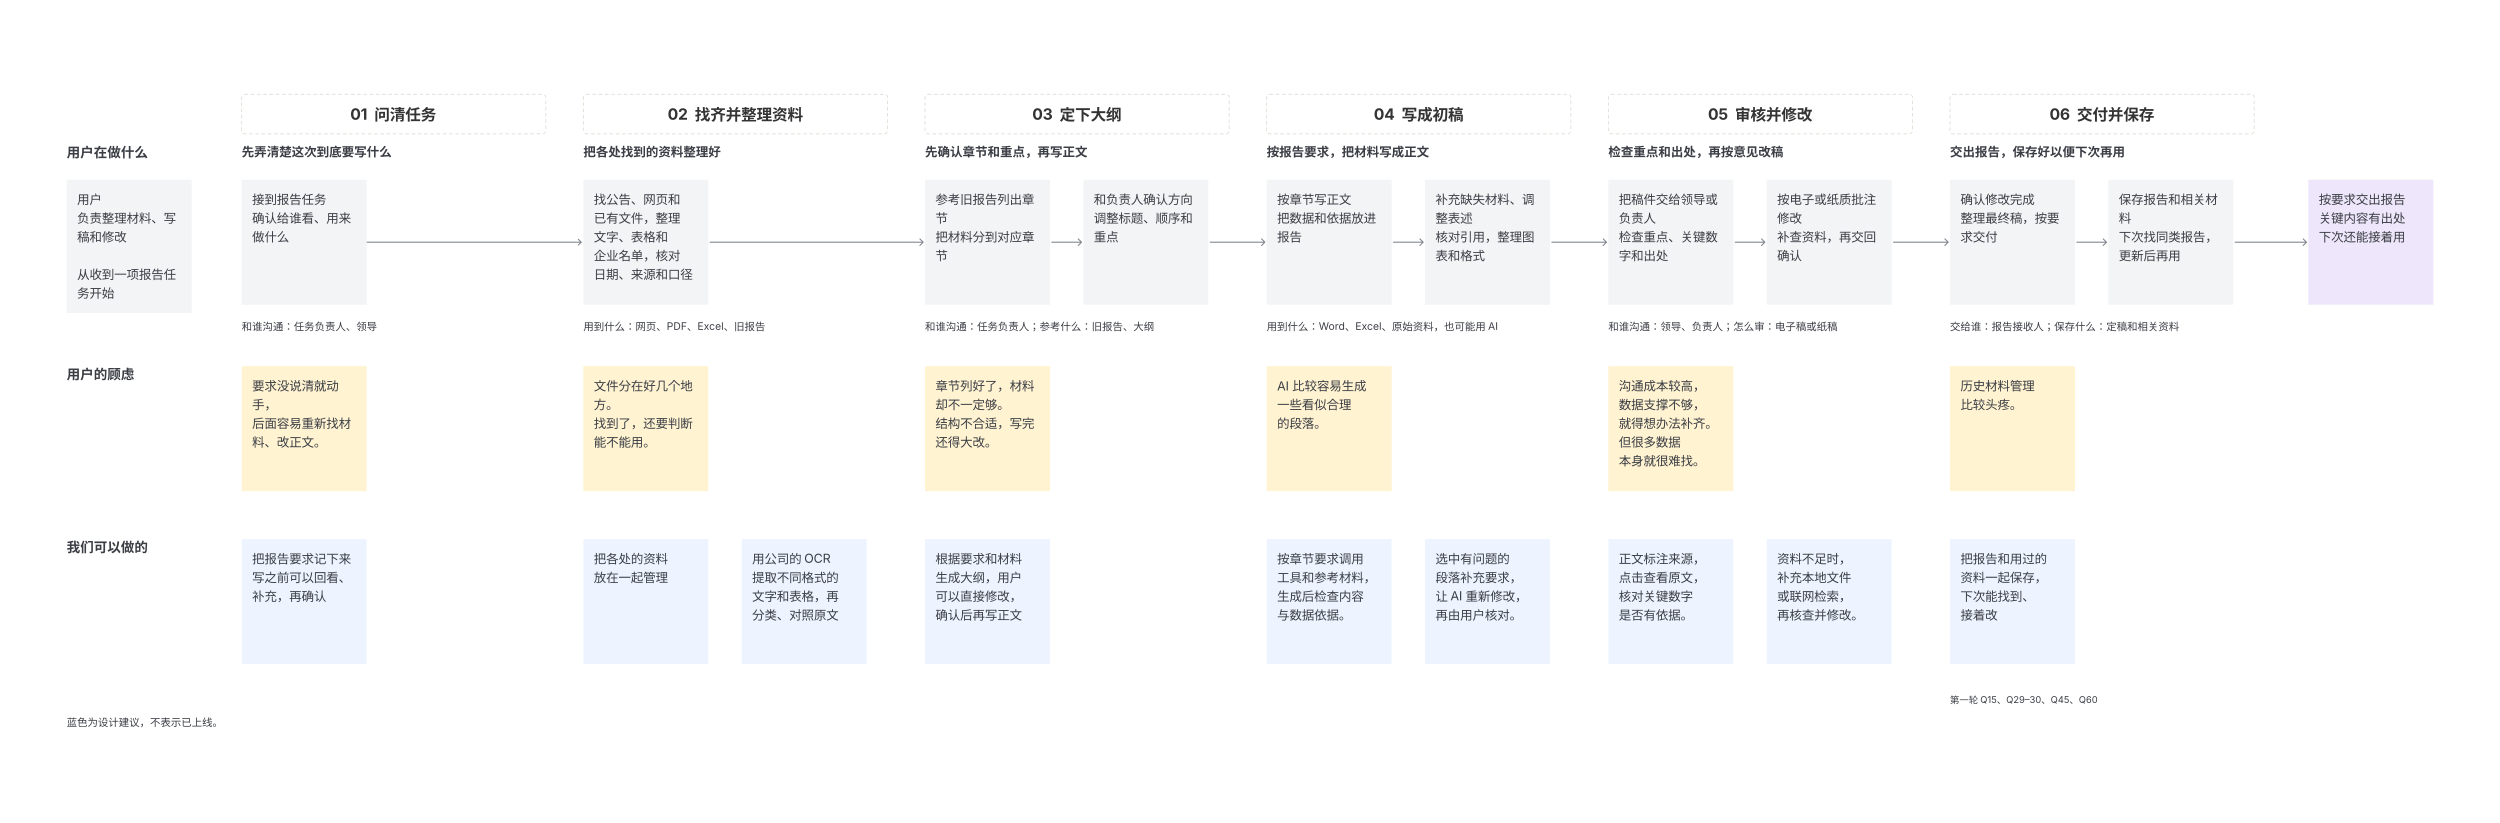
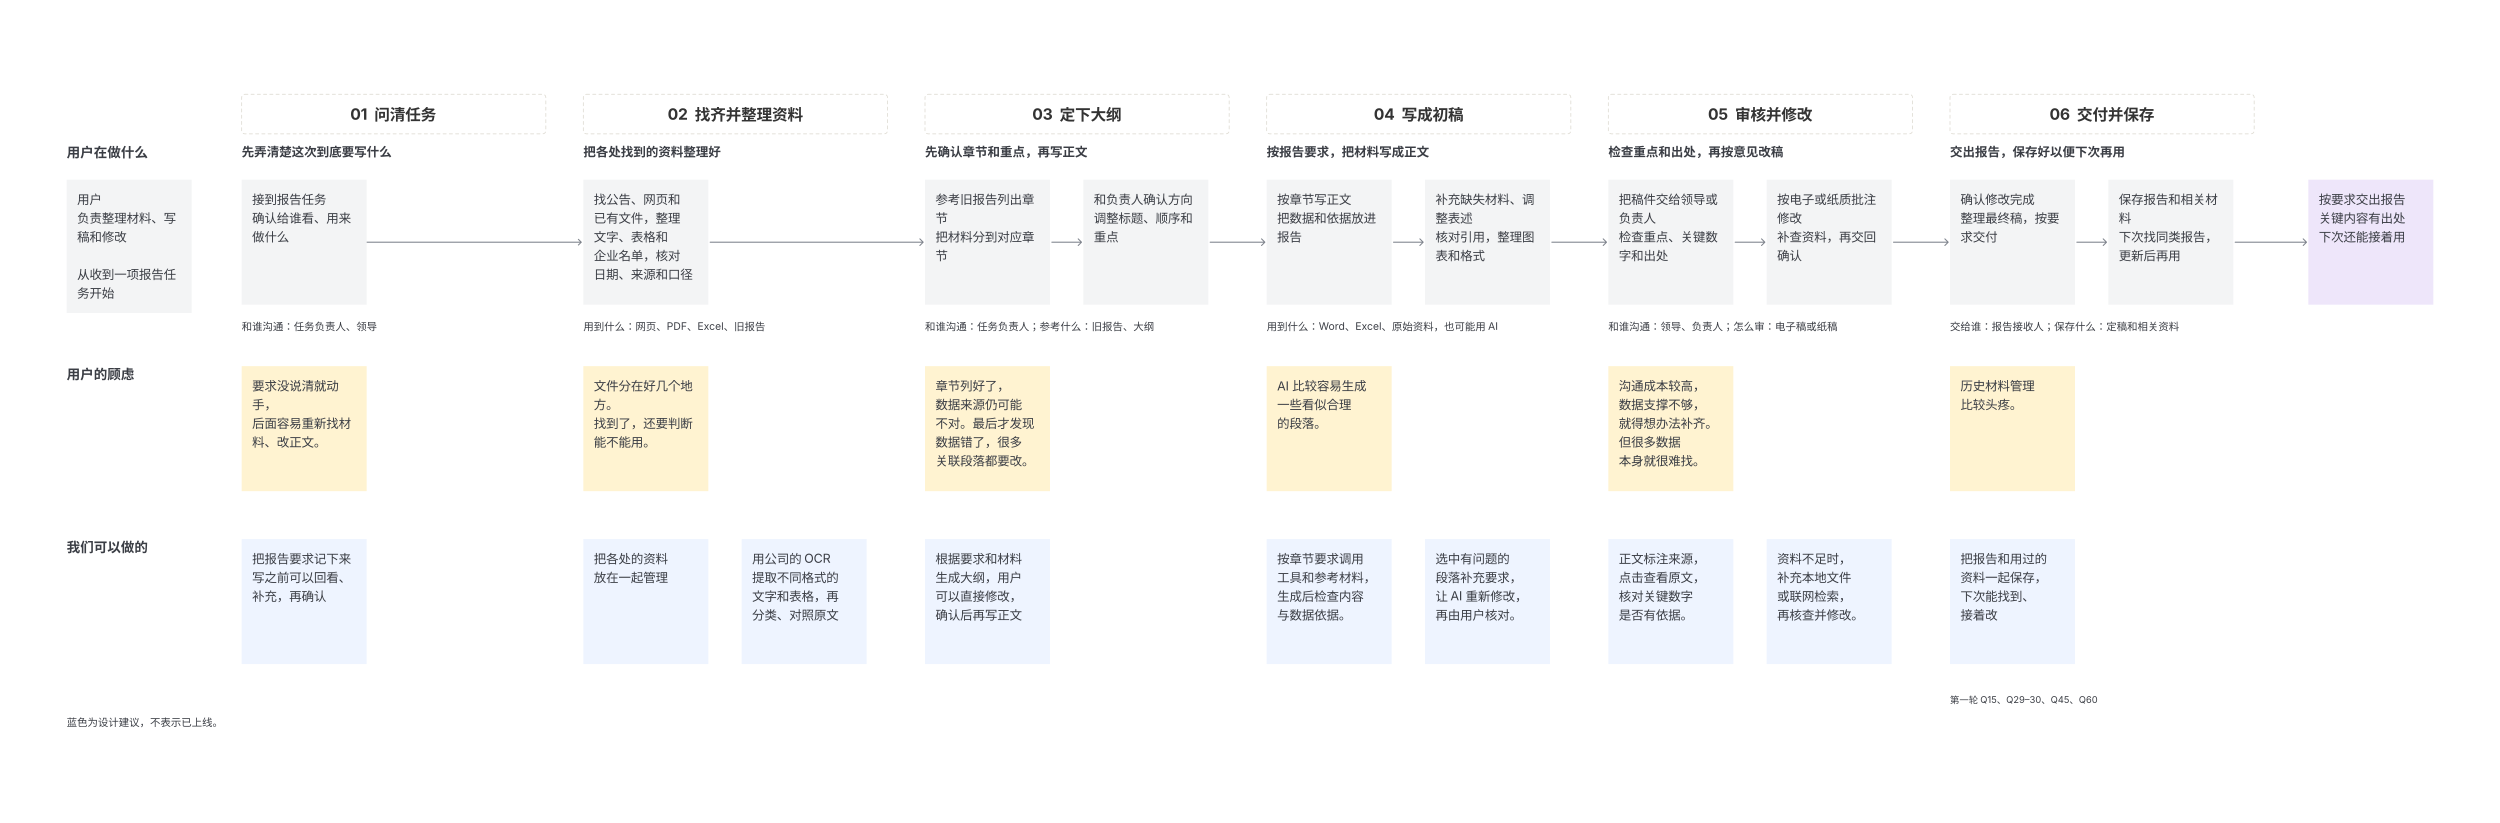
<svg xmlns="http://www.w3.org/2000/svg" width="4800" height="1580" viewBox="0 0 4800 1580" fill="none">
  <rect x="464" y="181" width="584" height="76" rx="6" stroke="#DDDAD1" stroke-width="1.5" stroke-linecap="round" stroke-dasharray="6 6" />
  <text fill="black" fill-opacity="0.8" style="white-space: pre" xml:space="preserve" font-family="Inter" font-size="30" font-weight="bold" letter-spacing="-0.011em">
    <tspan x="672.546" y="229.909">01  问清任务</tspan>
  </text>
  <text fill="#3A3D44" style="white-space: pre" xml:space="preserve" font-family="Inter" font-size="24" font-weight="bold" letter-spacing="0em">
    <tspan x="464" y="300.227">先弄清楚这次到底要写什么</tspan>
  </text>
  <g>
    <rect width="240" height="240" transform="translate(464 345)" fill="#F3F4F5" />
    <text fill="#3A3D44" style="white-space: pre" xml:space="preserve" font-family="Inter" font-size="24" letter-spacing="-0.011em">
      <tspan x="484" y="391.727">接到报告任务
</tspan>
      <tspan x="484" y="427.727">确认给谁看、用来</tspan>
      <tspan x="484" y="463.727">做什么</tspan>
    </text>
  </g>
  <text fill="#3A3D44" style="white-space: pre" xml:space="preserve" font-family="Inter" font-size="20" letter-spacing="0em">
    <tspan x="464" y="634.273">和谁沟通：任务负责人、领导</tspan>
  </text>
  <g>
    <rect width="240" height="240" transform="translate(464 703)" fill="#FFF3D1" />
    <text fill="#3A3D44" style="white-space: pre" xml:space="preserve" font-family="Inter" font-size="24" letter-spacing="-0.011em">
      <tspan x="484" y="749.727">要求没说清就动</tspan>
      <tspan x="484" y="785.727">手，
</tspan>
      <tspan x="484" y="821.727">后面容易重新找材</tspan>
      <tspan x="484" y="857.727">料、改正文。</tspan>
    </text>
  </g>
  <g>
    <rect width="240" height="240" transform="translate(464 1035)" fill="#EEF4FF" />
    <text fill="#3A3D44" style="white-space: pre" xml:space="preserve" font-family="Inter" font-size="24" letter-spacing="-0.011em">
      <tspan x="484" y="1081.73">把报告要求记下来</tspan>
      <tspan x="484" y="1117.73">写之前可以回看、</tspan>
      <tspan x="484" y="1153.73">补充，再确认</tspan>
      <tspan x="484" y="1189.73" />
    </text>
  </g>
  <rect x="1120" y="181" width="584" height="76" rx="6" stroke="#DDDAD1" stroke-width="1.5" stroke-linecap="round" stroke-dasharray="6 6" />
  <text fill="black" fill-opacity="0.8" style="white-space: pre" xml:space="preserve" font-family="Inter" font-size="30" font-weight="bold" letter-spacing="-0.011em">
    <tspan x="1281.93" y="229.909">02  找齐并整理资料</tspan>
  </text>
  <text fill="#3A3D44" style="white-space: pre" xml:space="preserve" font-family="Inter" font-size="24" font-weight="bold" letter-spacing="0em">
    <tspan x="1120" y="300.227">把各处找到的资料整理好</tspan>
  </text>
  <g>
    <rect width="240" height="240" transform="translate(1120 345)" fill="#F3F4F5" />
    <text fill="#3A3D44" font-family="Inter" font-size="24" letter-spacing="-0.011em">
      <tspan x="1140" y="391.727">找公告、网页和</tspan>
      <tspan x="1140" y="427.727">已有文件，整理</tspan>
      <tspan x="1140" y="463.727">文字、表格和</tspan>
      <tspan x="1140" y="499.727">企业名单，核对</tspan>
      <tspan x="1140" y="535.727">日期、来源和口径</tspan>
    </text>
  </g>
  <path d="M704 465H1116M1110 459L1116 465L1110 471" stroke="#7E838C" stroke-width="2" fill="none" />
  <text fill="#3A3D44" style="white-space: pre" xml:space="preserve" font-family="Inter" font-size="20" letter-spacing="0em">
    <tspan x="1120" y="634.273">用到什么：网页、PDF、Excel、旧报告</tspan>
  </text>
  <g>
    <rect width="240" height="240" transform="translate(1120 703)" fill="#FFF3D1" />
    <text fill="#3A3D44" style="white-space: pre" xml:space="preserve" font-family="Inter" font-size="24" letter-spacing="-0.011em">
      <tspan x="1140" y="749.727">文件分在好几个地</tspan>
      <tspan x="1140" y="785.727">方。
</tspan>
      <tspan x="1140" y="821.727">找到了，还要判断</tspan>
      <tspan x="1140" y="857.727">能不能用。</tspan>
    </text>
  </g>
  <g>
    <rect width="240" height="240" transform="translate(1120 1035)" fill="#EEF4FF" />
    <text fill="#3A3D44" style="white-space: pre" xml:space="preserve" font-family="Inter" font-size="24" letter-spacing="-0.011em">
      <tspan x="1140" y="1081.73">把各处的资料</tspan>
      <tspan x="1140" y="1117.73">放在一起管理</tspan>
    </text>
  </g>
  <g>
    <rect width="240" height="240" transform="translate(1424 1035)" fill="#EEF4FF" />
    <text fill="#3A3D44" style="white-space: pre" xml:space="preserve" font-family="Inter" font-size="24" letter-spacing="-0.011em">
      <tspan x="1444" y="1081.73">用公司的 OCR</tspan>
      <tspan x="1444" y="1117.73">提取不同格式的</tspan>
      <tspan x="1444" y="1153.73">文字和表格，再</tspan>
      <tspan x="1444" y="1189.73">分类、对照原文</tspan>
    </text>
  </g>
  <rect x="1776" y="181" width="584" height="76" rx="6" stroke="#DDDAD1" stroke-width="1.5" stroke-linecap="round" stroke-dasharray="6 6" />
  <text fill="black" fill-opacity="0.8" style="white-space: pre" xml:space="preserve" font-family="Inter" font-size="30" font-weight="bold" letter-spacing="-0.011em">
    <tspan x="1982" y="229.909">03  定下大纲</tspan>
  </text>
  <text fill="#3A3D44" style="white-space: pre" xml:space="preserve" font-family="Inter" font-size="24" font-weight="bold" letter-spacing="0em">
    <tspan x="1776" y="300.227">先确认章节和重点，再写正文</tspan>
  </text>
  <g>
    <rect width="240" height="240" transform="translate(1776 345)" fill="#F3F4F5" />
    <text fill="#3A3D44" style="white-space: pre" xml:space="preserve" font-family="Inter" font-size="24" letter-spacing="-0.011em">
      <tspan x="1796" y="391.727">参考旧报告列出章</tspan>
      <tspan x="1796" y="427.727">节
</tspan>
      <tspan x="1796" y="463.727">把材料分到对应章</tspan>
      <tspan x="1796" y="499.727">节</tspan>
    </text>
  </g>
  <path d="M1363.5 464C1362.95 464 1362.5 464.448 1362.5 465C1362.5 465.552 1362.95 466 1363.5 466V465V464ZM1773.21 465.707C1773.6 465.317 1773.6 464.683 1773.21 464.293L1766.84 457.929C1766.45 457.538 1765.82 457.538 1765.43 457.929C1765.04 458.319 1765.04 458.953 1765.43 459.343L1771.09 465L1765.43 470.657C1765.04 471.047 1765.04 471.681 1765.43 472.071C1765.82 472.462 1766.45 472.462 1766.84 472.071L1773.21 465.707ZM1363.5 465V466H1772.5V465V464H1363.5V465Z" fill="#7E838C" />
  <g>
    <rect width="240" height="240" transform="translate(2080 345)" fill="#F3F4F5" />
    <text fill="#3A3D44" style="white-space: pre" xml:space="preserve" font-family="Inter" font-size="24" letter-spacing="-0.011em">
      <tspan x="2100" y="391.727">和负责人确认方向
</tspan>
      <tspan x="2100" y="427.727">调整标题、顺序和</tspan>
      <tspan x="2100" y="463.727">重点</tspan>
    </text>
  </g>
  <path d="M2019.5 464C2018.95 464 2018.5 464.448 2018.5 465C2018.5 465.552 2018.95 466 2019.5 466V465V464ZM2077.21 465.707C2077.6 465.317 2077.6 464.683 2077.21 464.293L2070.84 457.929C2070.45 457.538 2069.82 457.538 2069.43 457.929C2069.04 458.319 2069.04 458.953 2069.43 459.343L2075.09 465L2069.43 470.657C2069.04 471.047 2069.04 471.681 2069.43 472.071C2069.82 472.462 2070.45 472.462 2070.84 472.071L2077.21 465.707ZM2019.5 465V466H2076.5V465V464H2019.5V465Z" fill="#7E838C" />
  <text fill="#3A3D44" style="white-space: pre" xml:space="preserve" font-family="Inter" font-size="20" letter-spacing="0em">
    <tspan x="1776" y="634.273">和谁沟通：任务负责人；参考什么：旧报告、大纲</tspan>
  </text>
  <g>
    <rect width="240" height="240" transform="translate(1776 703)" fill="#FFF3D1" />
    <text fill="#3A3D44" style="white-space: pre" xml:space="preserve" font-family="Inter" font-size="24" letter-spacing="-0.011em">
-       <tspan x="1796" y="749.727">章节列好了，材料</tspan>
-       <tspan x="1796" y="785.727">却不一定够。</tspan>
-       <tspan x="1796" y="821.727">结构不合适，写完</tspan>
-       <tspan x="1796" y="857.727">还得大改。</tspan>
+       <tspan x="1796" y="749.727">章节列好了，</tspan>
+       <tspan x="1796" y="785.727">数据来源仍可能</tspan>
+       <tspan x="1796" y="821.727">不对。最后才发现</tspan>
+       <tspan x="1796" y="857.727">数据错了，很多</tspan>
+       <tspan x="1796" y="893.727">关联段落都要改。</tspan>
    </text>
  </g>
  <g>
    <rect width="240" height="240" transform="translate(1776 1035)" fill="#EEF4FF" />
    <text fill="#3A3D44" style="white-space: pre" xml:space="preserve" font-family="Inter" font-size="24" letter-spacing="-0.011em">
      <tspan x="1796" y="1081.73">根据要求和材料</tspan>
      <tspan x="1796" y="1117.73">生成大纲，用户</tspan>
      <tspan x="1796" y="1153.73">可以直接修改，</tspan>
      <tspan x="1796" y="1189.73">确认后再写正文</tspan>
    </text>
  </g>
  <rect x="2432" y="181" width="584" height="76" rx="6" stroke="#DDDAD1" stroke-width="1.5" stroke-linecap="round" stroke-dasharray="6 6" />
  <text fill="black" fill-opacity="0.8" style="white-space: pre" xml:space="preserve" font-family="Inter" font-size="30" font-weight="bold" letter-spacing="-0.011em">
    <tspan x="2637.72" y="229.909">04  写成初稿</tspan>
  </text>
  <text fill="#3A3D44" style="white-space: pre" xml:space="preserve" font-family="Inter" font-size="24" font-weight="bold" letter-spacing="0em">
    <tspan x="2432" y="300.227">按报告要求，把材料写成正文</tspan>
  </text>
  <g>
    <rect width="240" height="240" transform="translate(2432 345)" fill="#F3F4F5" />
    <text fill="#3A3D44" style="white-space: pre" xml:space="preserve" font-family="Inter" font-size="24" letter-spacing="-0.011em">
      <tspan x="2452" y="391.727">按章节写正文
</tspan>
      <tspan x="2452" y="427.727">把数据和依据放进</tspan>
      <tspan x="2452" y="463.727">报告</tspan>
    </text>
  </g>
  <path d="M2323.5 464C2322.95 464 2322.5 464.448 2322.5 465C2322.5 465.552 2322.95 466 2323.5 466V465V464ZM2429.21 465.707C2429.6 465.317 2429.6 464.683 2429.21 464.293L2422.84 457.929C2422.45 457.538 2421.82 457.538 2421.43 457.929C2421.04 458.319 2421.04 458.953 2421.43 459.343L2427.09 465L2421.43 470.657C2421.04 471.047 2421.04 471.681 2421.43 472.071C2421.82 472.462 2422.45 472.462 2422.84 472.071L2429.21 465.707ZM2323.5 465V466H2428.5V465V464H2323.5V465Z" fill="#7E838C" />
  <g>
    <rect width="240" height="240" transform="translate(2736 345)" fill="#F3F4F5" />
    <text fill="#3A3D44" style="white-space: pre" xml:space="preserve" font-family="Inter" font-size="24" letter-spacing="-0.011em">
      <tspan x="2756" y="391.727">补充缺失材料、调</tspan>
      <tspan x="2756" y="427.727">整表述
</tspan>
      <tspan x="2756" y="463.727">核对引用，整理图</tspan>
      <tspan x="2756" y="499.727">表和格式</tspan>
    </text>
  </g>
  <path d="M2675.5 464C2674.95 464 2674.5 464.448 2674.5 465C2674.5 465.552 2674.95 466 2675.5 466V465V464ZM2733.21 465.707C2733.6 465.317 2733.6 464.683 2733.21 464.293L2726.84 457.929C2726.45 457.538 2725.82 457.538 2725.43 457.929C2725.04 458.319 2725.04 458.953 2725.43 459.343L2731.09 465L2725.43 470.657C2725.04 471.047 2725.04 471.681 2725.43 472.071C2725.82 472.462 2726.45 472.462 2726.84 472.071L2733.21 465.707ZM2675.5 465V466H2732.5V465V464H2675.5V465Z" fill="#7E838C" />
  <text fill="#3A3D44" style="white-space: pre" xml:space="preserve" font-family="Inter" font-size="20" letter-spacing="0em">
    <tspan x="2432" y="634.273">用到什么：Word、Excel、原始资料，也可能用 AI</tspan>
  </text>
  <g>
    <rect width="240" height="240" transform="translate(2432 703)" fill="#FFF3D1" />
    <text fill="#3A3D44" style="white-space: pre" xml:space="preserve" font-family="Inter" font-size="24" letter-spacing="-0.011em">
      <tspan x="2452" y="749.727">AI 比较容易生成</tspan>
      <tspan x="2452" y="785.727">一些看似合理</tspan>
      <tspan x="2452" y="821.727">的段落。</tspan>
    </text>
  </g>
  <g>
    <rect width="240" height="240" transform="translate(2432 1035)" fill="#EEF4FF" />
    <text fill="#3A3D44" style="white-space: pre" xml:space="preserve" font-family="Inter" font-size="24" letter-spacing="-0.011em">
      <tspan x="2452" y="1081.73">按章节要求调用</tspan>
      <tspan x="2452" y="1117.73">工具和参考材料，</tspan>
      <tspan x="2452" y="1153.73">生成后检查内容</tspan>
      <tspan x="2452" y="1189.73">与数据依据。</tspan>
    </text>
  </g>
  <g>
    <rect width="240" height="240" transform="translate(2736 1035)" fill="#EEF4FF" />
    <text fill="#3A3D44" style="white-space: pre" xml:space="preserve" font-family="Inter" font-size="24" letter-spacing="-0.011em">
      <tspan x="2756" y="1081.73">选中有问题的</tspan>
      <tspan x="2756" y="1117.73">段落补充要求，</tspan>
      <tspan x="2756" y="1153.73">让 AI 重新修改，</tspan>
      <tspan x="2756" y="1189.73">再由用户核对。</tspan>
    </text>
  </g>
  <rect x="3088" y="181" width="584" height="76" rx="6" stroke="#DDDAD1" stroke-width="1.5" stroke-linecap="round" stroke-dasharray="6 6" />
  <text fill="black" fill-opacity="0.8" style="white-space: pre" xml:space="preserve" font-family="Inter" font-size="30" font-weight="bold" letter-spacing="-0.011em">
    <tspan x="3279.38" y="229.909">05  审核并修改</tspan>
  </text>
  <text fill="#3A3D44" style="white-space: pre" xml:space="preserve" font-family="Inter" font-size="24" font-weight="bold" letter-spacing="0em">
    <tspan x="3088" y="300.227">检查重点和出处，再按意见改稿</tspan>
  </text>
  <g>
    <rect width="240" height="240" transform="translate(3088 345)" fill="#F3F4F5" />
    <text fill="#3A3D44" style="white-space: pre" xml:space="preserve" font-family="Inter" font-size="24" letter-spacing="-0.011em">
      <tspan x="3108" y="391.727">把稿件交给领导或</tspan>
      <tspan x="3108" y="427.727">负责人
</tspan>
      <tspan x="3108" y="463.727">检查重点、关键数</tspan>
      <tspan x="3108" y="499.727">字和出处</tspan>
    </text>
  </g>
  <path d="M2979.5 464C2978.95 464 2978.5 464.448 2978.5 465C2978.5 465.552 2978.95 466 2979.5 466V465V464ZM3085.21 465.707C3085.6 465.317 3085.6 464.683 3085.21 464.293L3078.84 457.929C3078.45 457.538 3077.82 457.538 3077.43 457.929C3077.04 458.319 3077.04 458.953 3077.43 459.343L3083.09 465L3077.43 470.657C3077.04 471.047 3077.04 471.681 3077.43 472.071C3077.82 472.462 3078.45 472.462 3078.84 472.071L3085.21 465.707ZM2979.5 465V466H3084.5V465V464H2979.5V465Z" fill="#7E838C" />
  <g>
    <rect width="240" height="240" transform="translate(3392 345)" fill="#F3F4F5" />
    <text fill="#3A3D44" style="white-space: pre" xml:space="preserve" font-family="Inter" font-size="24" letter-spacing="-0.011em">
      <tspan x="3412" y="391.727">按电子或纸质批注</tspan>
      <tspan x="3412" y="427.727">修改
</tspan>
      <tspan x="3412" y="463.727">补查资料，再交回</tspan>
      <tspan x="3412" y="499.727">确认</tspan>
    </text>
  </g>
  <path d="M3331.5 464C3330.95 464 3330.5 464.448 3330.5 465C3330.5 465.552 3330.95 466 3331.5 466V465V464ZM3389.21 465.707C3389.6 465.317 3389.6 464.683 3389.21 464.293L3382.84 457.929C3382.45 457.538 3381.82 457.538 3381.43 457.929C3381.04 458.319 3381.04 458.953 3381.43 459.343L3387.09 465L3381.43 470.657C3381.04 471.047 3381.04 471.681 3381.43 472.071C3381.82 472.462 3382.45 472.462 3382.84 472.071L3389.21 465.707ZM3331.5 465V466H3388.5V465V464H3331.5V465Z" fill="#7E838C" />
  <text fill="#3A3D44" style="white-space: pre" xml:space="preserve" font-family="Inter" font-size="20" letter-spacing="0em">
    <tspan x="3088" y="634.273">和谁沟通：领导、负责人；怎么审：电子稿或纸稿</tspan>
  </text>
  <g>
    <rect width="240" height="240" transform="translate(3088 703)" fill="#FFF3D1" />
    <text fill="#3A3D44" style="white-space: pre" xml:space="preserve" font-family="Inter" font-size="24" letter-spacing="-0.011em">
      <tspan x="3108" y="749.727">沟通成本较高，</tspan>
      <tspan x="3108" y="785.727">数据支撑不够，</tspan>
      <tspan x="3108" y="821.727">就得想办法补齐。</tspan>
      <tspan x="3108" y="857.727">但很多数据</tspan>
      <tspan x="3108" y="893.727">本身就很难找。</tspan>
    </text>
  </g>
  <g>
    <rect width="240" height="240" transform="translate(3088 1035)" fill="#EEF4FF" />
    <text fill="#3A3D44" style="white-space: pre" xml:space="preserve" font-family="Inter" font-size="24" letter-spacing="-0.011em">
      <tspan x="3108" y="1081.73">正文标注来源，</tspan>
      <tspan x="3108" y="1117.73">点击查看原文，</tspan>
      <tspan x="3108" y="1153.73">核对关键数字</tspan>
      <tspan x="3108" y="1189.73">是否有依据。</tspan>
    </text>
  </g>
  <g>
    <rect width="240" height="240" transform="translate(3392 1035)" fill="#EEF4FF" />
    <text fill="#3A3D44" style="white-space: pre" xml:space="preserve" font-family="Inter" font-size="24" letter-spacing="-0.011em">
      <tspan x="3412" y="1081.73">资料不足时，</tspan>
      <tspan x="3412" y="1117.73">补充本地文件</tspan>
      <tspan x="3412" y="1153.73">或联网检索，</tspan>
      <tspan x="3412" y="1189.73">再核查并修改。</tspan>
    </text>
  </g>
  <rect x="3744" y="181" width="584" height="76" rx="6" stroke="#DDDAD1" stroke-width="1.5" stroke-linecap="round" stroke-dasharray="6 6" />
  <text fill="black" fill-opacity="0.8" style="white-space: pre" xml:space="preserve" font-family="Inter" font-size="30" font-weight="bold" letter-spacing="-0.011em">
    <tspan x="3935.15" y="229.909">06  交付并保存</tspan>
  </text>
  <text fill="#3A3D44" style="white-space: pre" xml:space="preserve" font-family="Inter" font-size="24" font-weight="bold" letter-spacing="0em">
    <tspan x="3744" y="300.227">交出报告，保存好以便下次再用</tspan>
  </text>
  <g>
    <rect width="240" height="240" transform="translate(3744 345)" fill="#F3F4F5" />
    <text fill="#3A3D44" style="white-space: pre" xml:space="preserve" font-family="Inter" font-size="24" letter-spacing="-0.011em">
      <tspan x="3764" y="391.727">确认修改完成
</tspan>
      <tspan x="3764" y="427.727">整理最终稿，按要</tspan>
      <tspan x="3764" y="463.727">求交付</tspan>
    </text>
  </g>
  <path d="M3635.5 464C3634.95 464 3634.5 464.448 3634.5 465C3634.5 465.552 3634.95 466 3635.5 466V465V464ZM3741.21 465.707C3741.6 465.317 3741.6 464.683 3741.21 464.293L3734.84 457.929C3734.45 457.538 3733.82 457.538 3733.43 457.929C3733.04 458.319 3733.04 458.953 3733.43 459.343L3739.09 465L3733.43 470.657C3733.04 471.047 3733.04 471.681 3733.43 472.071C3733.82 472.462 3734.45 472.462 3734.84 472.071L3741.21 465.707ZM3635.5 465V466H3740.5V465V464H3635.5V465Z" fill="#7E838C" />
  <g>
    <rect width="240" height="240" transform="translate(4048 345)" fill="#F3F4F5" />
    <text fill="#3A3D44" style="white-space: pre" xml:space="preserve" font-family="Inter" font-size="24" letter-spacing="-0.011em">
      <tspan x="4068" y="391.727">保存报告和相关材</tspan>
      <tspan x="4068" y="427.727">料
</tspan>
      <tspan x="4068" y="463.727">下次找同类报告，</tspan>
      <tspan x="4068" y="499.727">更新后再用</tspan>
    </text>
  </g>
  <path d="M3987.5 464C3986.95 464 3986.5 464.448 3986.5 465C3986.5 465.552 3986.95 466 3987.5 466V465V464ZM4045.21 465.707C4045.6 465.317 4045.6 464.683 4045.21 464.293L4038.84 457.929C4038.45 457.538 4037.82 457.538 4037.43 457.929C4037.04 458.319 4037.04 458.953 4037.43 459.343L4043.09 465L4037.43 470.657C4037.04 471.047 4037.04 471.681 4037.43 472.071C4037.82 472.462 4038.45 472.462 4038.84 472.071L4045.21 465.707ZM3987.5 465V466H4044.5V465V464H3987.5V465Z" fill="#7E838C" />
  <text fill="#3A3D44" style="white-space: pre" xml:space="preserve" font-family="Inter" font-size="20" letter-spacing="0em">
    <tspan x="3744" y="634.273">交给谁：报告接收人；保存什么：定稿和相关资料</tspan>
  </text>
  <g>
    <rect width="240" height="240" transform="translate(3744 703)" fill="#FFF3D1" />
    <text fill="#3A3D44" style="white-space: pre" xml:space="preserve" font-family="Inter" font-size="24" letter-spacing="-0.011em">
      <tspan x="3764" y="749.727">历史材料管理</tspan>
      <tspan x="3764" y="785.727">比较头疼。</tspan>
      <tspan x="3764" y="821.727" />
      <tspan x="3764" y="857.727" />
    </text>
  </g>
  <g>
    <rect width="240" height="240" transform="translate(3744 1035)" fill="#EEF4FF" />
    <text fill="#3A3D44" style="white-space: pre" xml:space="preserve" font-family="Inter" font-size="24" letter-spacing="-0.011em">
      <tspan x="3764" y="1081.73">把报告和用过的</tspan>
      <tspan x="3764" y="1117.73">资料一起保存，</tspan>
      <tspan x="3764" y="1153.73">下次能找到、</tspan>
      <tspan x="3764" y="1189.73">接着改</tspan>
    </text>
  </g>
  <text fill="#3A3D44" style="white-space: pre" xml:space="preserve" font-family="Inter" font-size="18" letter-spacing="0em">
    <tspan x="3744" y="1350.55">第一轮 Q15、Q29–30、Q45、Q60</tspan>
  </text>
  <g>
    <rect width="240" height="256" transform="translate(128 345)" fill="#F3F4F5" />
    <text fill="#3A3D44" style="white-space: pre" xml:space="preserve" font-family="Inter" font-size="24" letter-spacing="-0.011em">
      <tspan x="148" y="391.727">用户
</tspan>
      <tspan x="148" y="427.727">负责整理材料、写</tspan>
      <tspan x="148" y="463.727">稿和修改
</tspan>
      <tspan x="148" y="499.727">
</tspan>
      <tspan x="148" y="535.727">从收到一项报告任</tspan>
      <tspan x="148" y="571.727">务开始</tspan>
    </text>
  </g>
  <g>
    <rect width="240" height="240" transform="translate(4432 345)" fill="#EEE6FA" />
    <text fill="#3A3D44" style="white-space: pre" xml:space="preserve" font-family="Inter" font-size="24" letter-spacing="-0.011em">
      <tspan x="4452" y="391.727">按要求交出报告</tspan>
      <tspan x="4452" y="427.727">关键内容有出处</tspan>
      <tspan x="4452" y="463.727">下次还能接着用</tspan>
    </text>
  </g>
  <path d="M4291.5 464C4290.95 464 4290.5 464.448 4290.5 465C4290.5 465.552 4290.95 466 4291.5 466V465V464ZM4429.21 465.707C4429.6 465.317 4429.6 464.683 4429.21 464.293L4422.84 457.929C4422.45 457.538 4421.82 457.538 4421.43 457.929C4421.04 458.319 4421.04 458.953 4421.43 459.343L4427.09 465L4421.43 470.657C4421.04 471.047 4421.04 471.681 4421.43 472.071C4421.82 472.462 4422.45 472.462 4422.84 472.071L4429.21 465.707ZM4291.5 465V466H4428.5V465V464H4291.5V465Z" fill="#7E838C" />
  <text fill="#3A3D44" style="white-space: pre" xml:space="preserve" font-family="Inter" font-size="26" font-weight="bold" letter-spacing="0em">
    <tspan x="128" y="301.955">用户在做什么</tspan>
  </text>
  <text fill="#3A3D44" style="white-space: pre" xml:space="preserve" font-family="Inter" font-size="26" font-weight="bold" letter-spacing="0em">
    <tspan x="128" y="727.955">用户的顾虑</tspan>
  </text>
  <text fill="#3A3D44" style="white-space: pre" xml:space="preserve" font-family="Inter" font-size="26" font-weight="bold" letter-spacing="0em">
    <tspan x="128" y="1060">我们可以做的</tspan>
  </text>
  <text fill="#3A3D44" style="white-space: pre" xml:space="preserve" font-family="Inter" font-size="20" letter-spacing="0em">
    <tspan x="128" y="1394.27">蓝色为设计建议，不表示已上线。</tspan>
  </text>
  <defs>





























</defs>
</svg>
